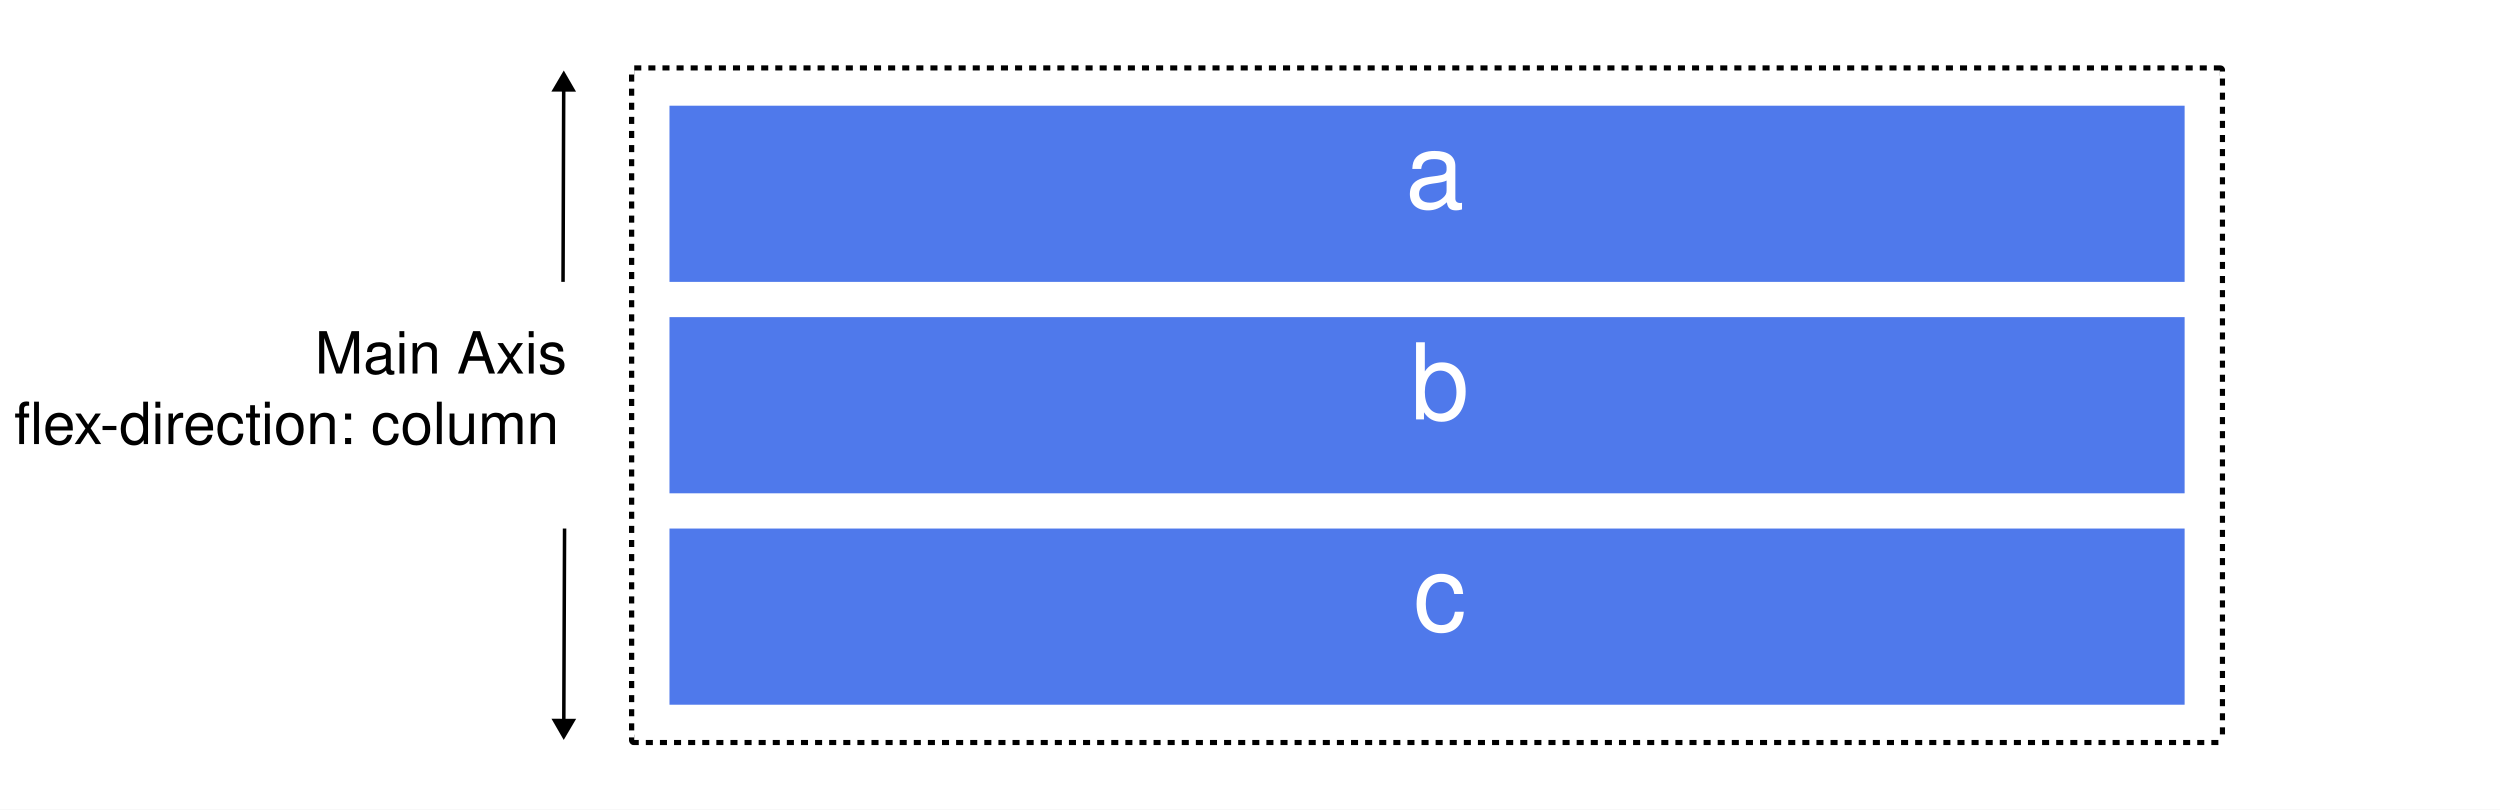
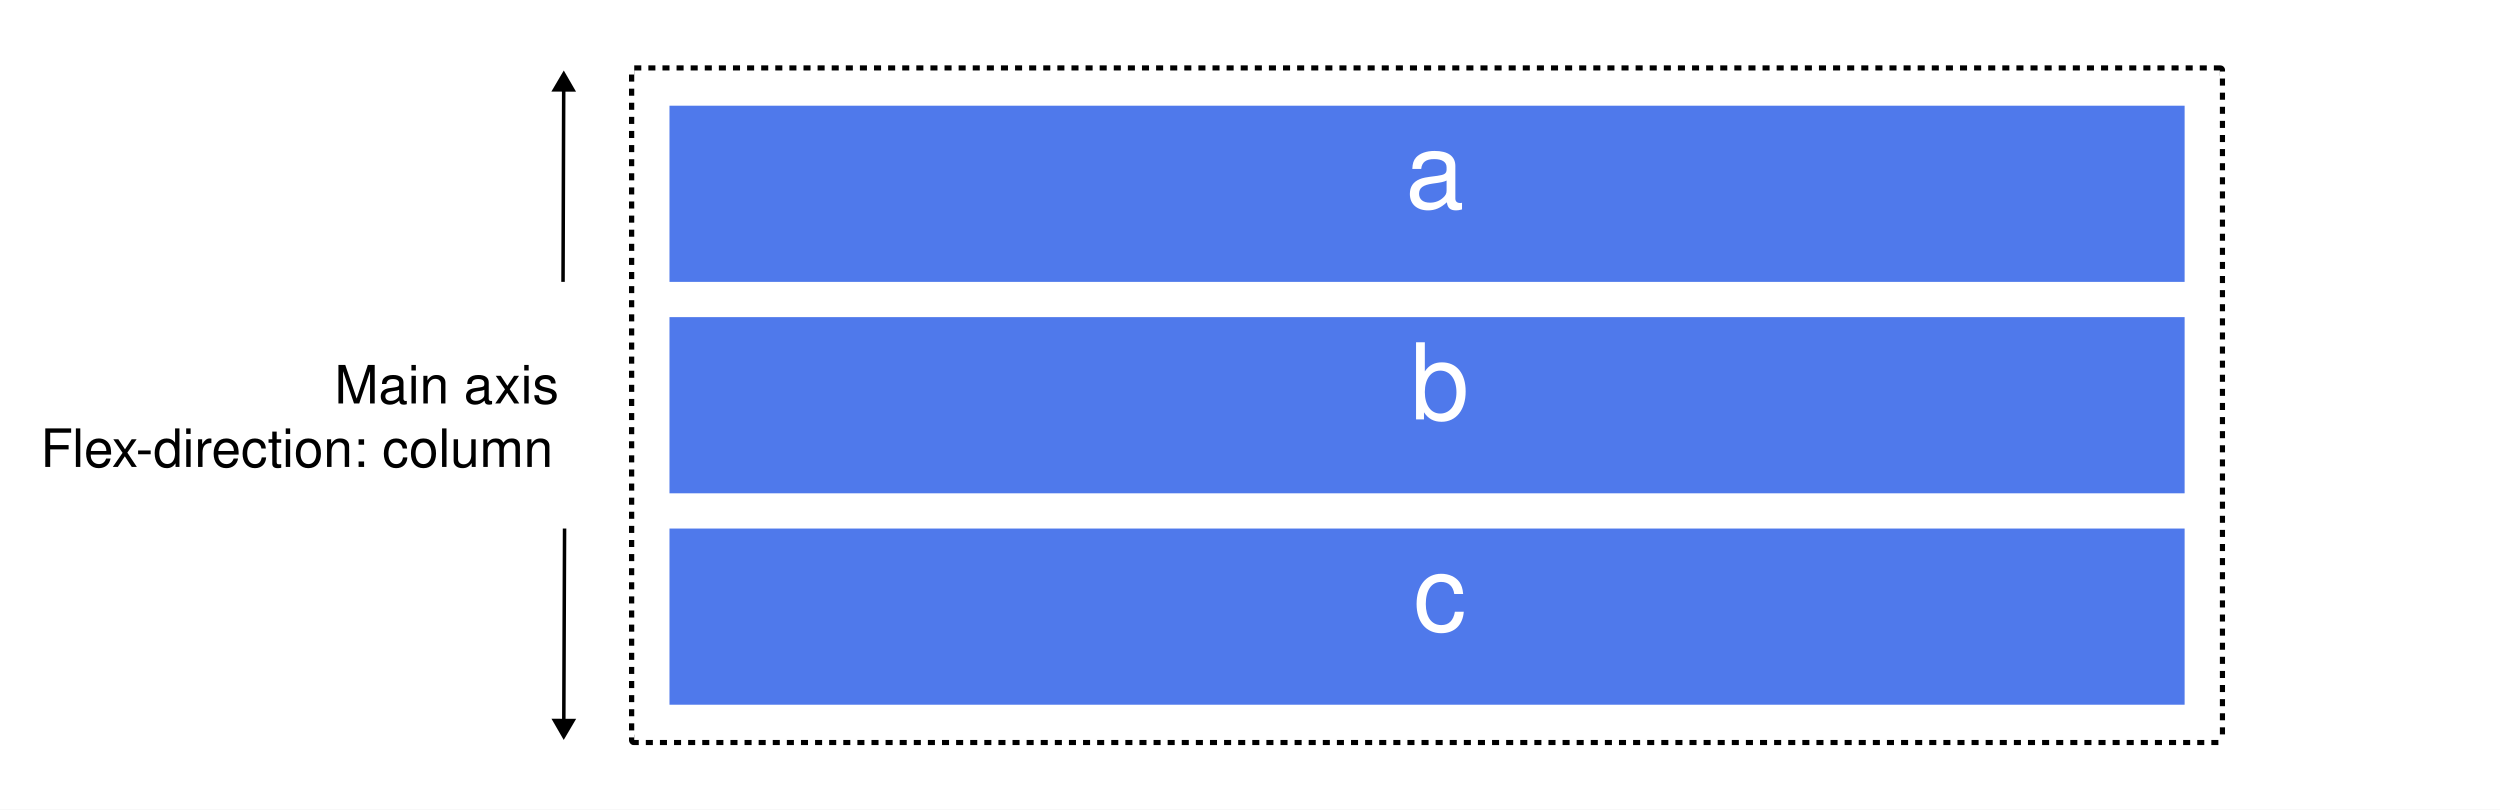
<svg xmlns="http://www.w3.org/2000/svg" xmlns:xlink="http://www.w3.org/1999/xlink" xml:space="preserve" width="500.2mm" height="612.185" stroke-miterlimit="10" style="fill-rule:nonzero;clip-rule:evenodd;stroke-linecap:round;stroke-linejoin:round" viewBox="0 0 1418.07 459.196">
  <defs>
    <path id="a" d="M359.762 39.974h899.408v379.748H359.762z" />
  </defs>
  <path fill="#fff" d="M0 0h1418.07v459.196H0z" />
  <path fill="#4f79eb" d="M379.748 59.96h859.432v99.934H379.748z" />
  <text fill="#fff" font-family="Helvetica" font-size="60" transform="translate(773.914 59.96)">
    <tspan x="23.289" y="58" textLength="33.369">a</tspan>
  </text>
  <path fill="#4f79eb" d="M379.748 179.881h859.432v99.934H379.748z" />
  <text fill="#fff" font-family="Helvetica" font-size="60" transform="translate(793.901 179.881)">
    <tspan x="6.087" y="58" textLength="33.369">b</tspan>
  </text>
  <path fill="#4f79eb" d="M379.748 299.801h859.432v99.934H379.748z" />
  <text fill="#fff" font-family="Helvetica" font-size="60" transform="translate(773.914 299.801)">
    <tspan x="27.758" y="58" textLength="30">c</tspan>
  </text>
  <mask id="b" width="905.404" height="385.748" x="356.762" y="36.974" maskUnits="userSpaceOnUse">
    <path fill="#fff" d="M356.762 36.974h905.404v385.748H356.762z" />
    <use xlink:href="#a" fill-rule="evenodd" />
  </mask>
  <use xlink:href="#a" fill="none" stroke="#000" stroke-dasharray="4" stroke-linecap="butt" stroke-width="6" mask="url(#b)" />
-   <text font-family="Helvetica" font-size="33" transform="translate(-19.987 179.881)">
-     <tspan x="198.542" y="32" textLength="141.233">Main Axis
-     </tspan>
-     <tspan x="27.983" y="72" textLength="330.145">flex-direction: column</tspan>
-   </text>
  <path fill="none" stroke="#000" stroke-linecap="butt" stroke-width="2" d="m319.757 48.982-.388 110.911" />
  <path d="m326.746 52.006-6.958-12.024-7.042 11.975z" />
  <path fill="none" stroke="#000" stroke-linecap="butt" stroke-width="2" d="m319.795 410.712.44-110.911" />
  <path d="m312.807 407.684 6.952 12.028 7.048-11.972z" />
+   <text font-family="Helvetica" font-size="30" transform="translate(19.987 199.868)">
+     <tspan x="169.729" y="29" textLength="126.709">Main axis
+     </tspan>
+     <tspan x="3" y="65" textLength="293.438">Flex-direction: column</tspan>
+   </text>
</svg>
